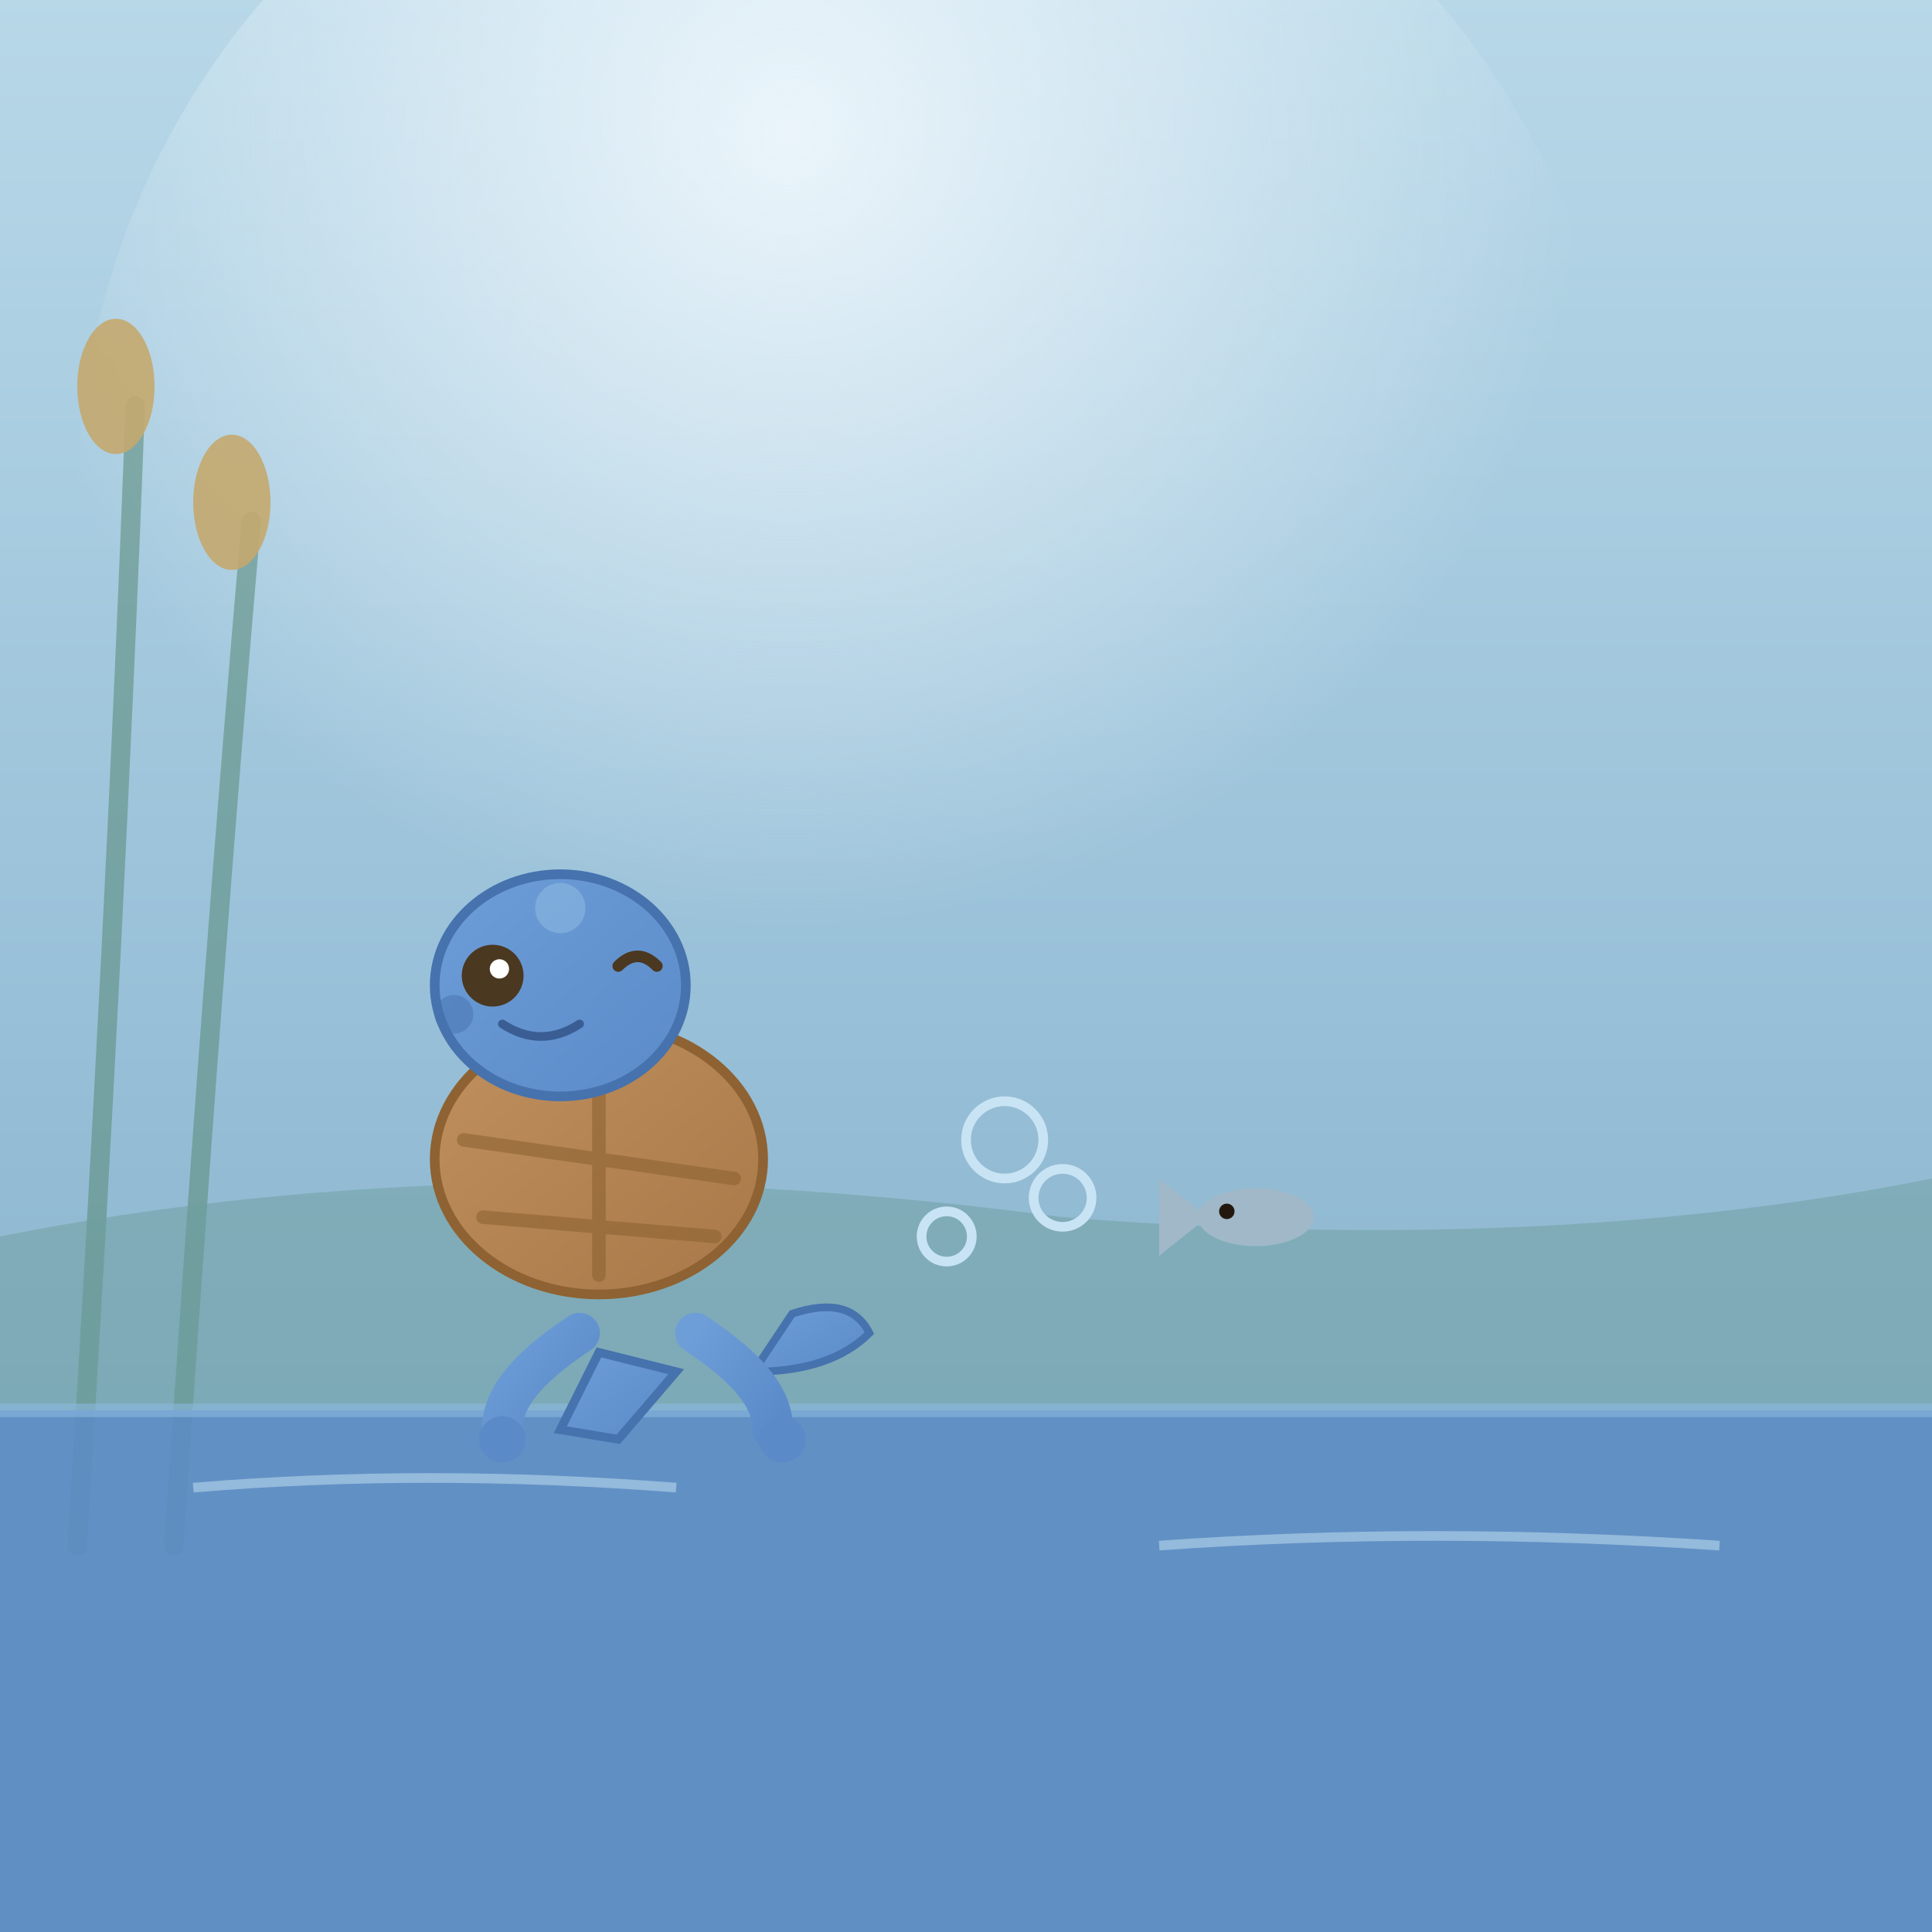
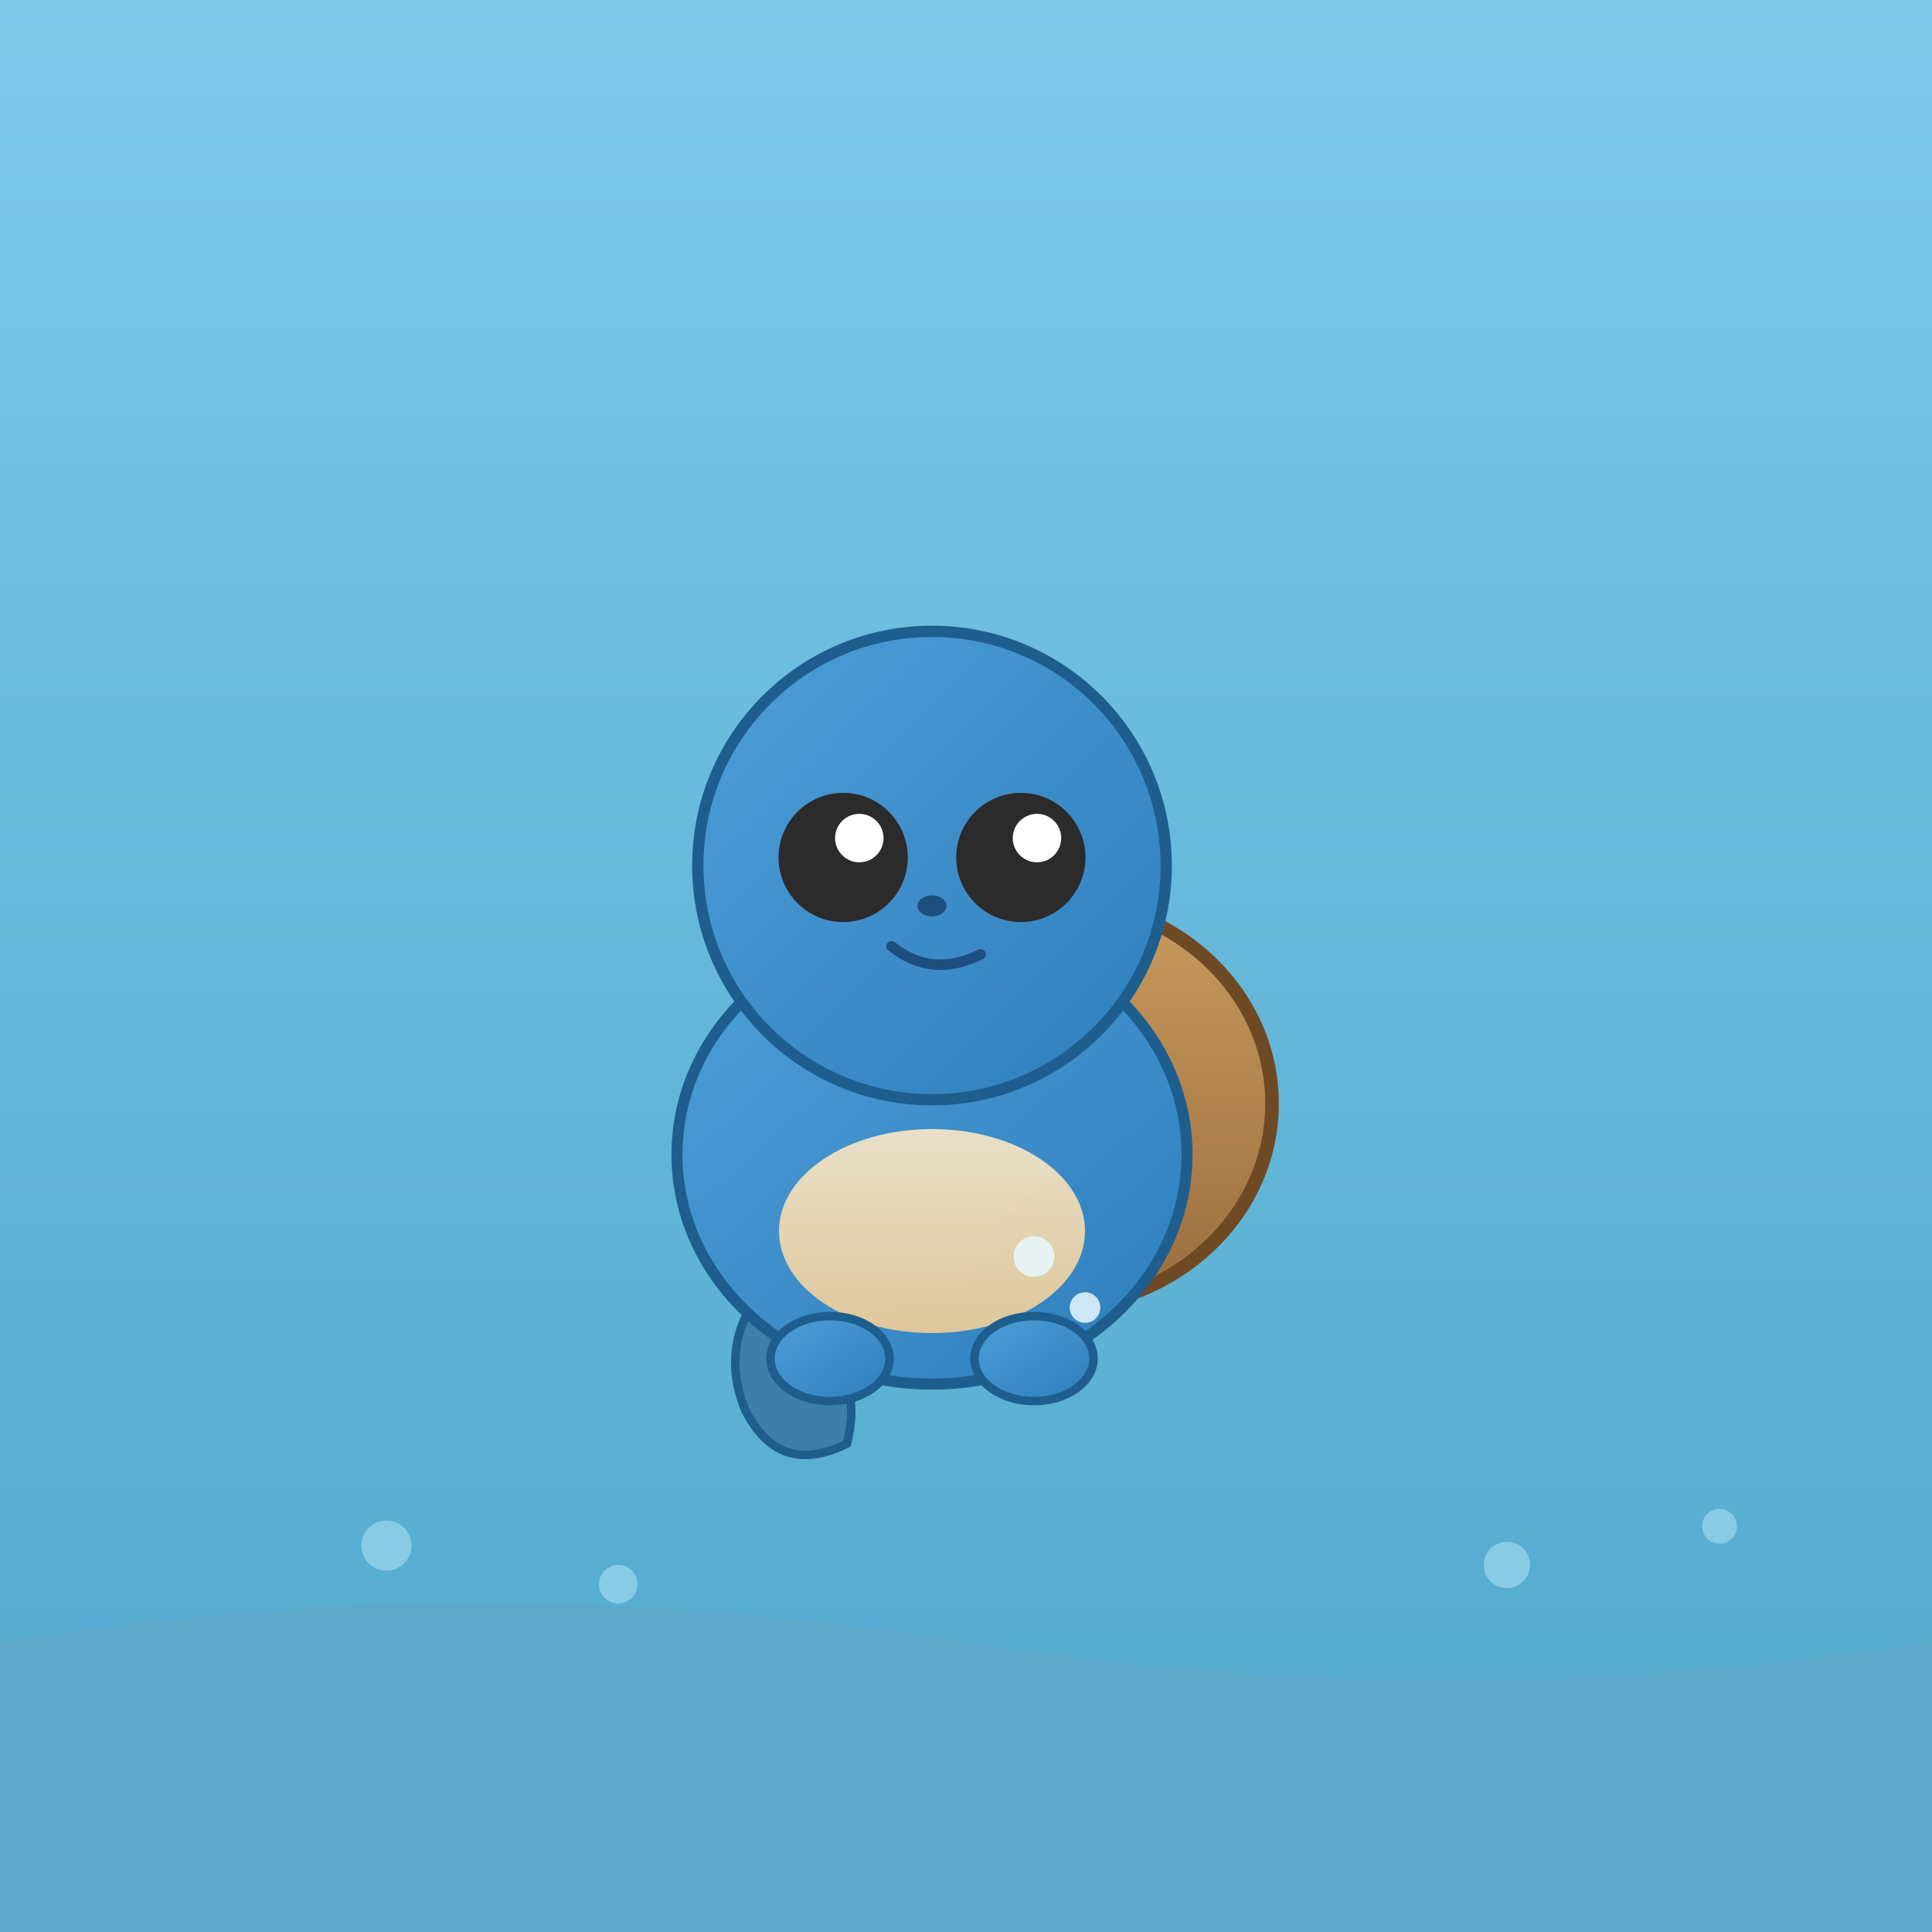
- <svg xmlns="http://www.w3.org/2000/svg" viewBox="0 0 200 200" role="img" aria-label="杰尼龟·一阶·水泡幼龟·水边吐泡泡捉弄小鱼">
+ <svg xmlns="http://www.w3.org/2000/svg" viewBox="0 0 200 200" role="img" aria-label="杰尼龟·一阶·水泡幼龟">
  <defs>
    <linearGradient id="bg" x1="0" y1="0" x2="0" y2="1">
-       <stop offset="0%" stop-color="#B8D8E8" />
-       <stop offset="52%" stop-color="#98C0D8" />
-       <stop offset="100%" stop-color="#7EAAC4" />
+       <stop offset="0%" stop-color="#7EC8E8" />
+       <stop offset="100%" stop-color="#4EA8CC" />
    </linearGradient>
-     <radialGradient id="glow" cx="46%" cy="26%" r="52%">
-       <stop offset="0%" stop-color="#F4FAFE" stop-opacity="0.85" />
-       <stop offset="100%" stop-color="#F4FAFE" stop-opacity="0" />
-     </radialGradient>
    <linearGradient id="skin" x1="0" y1="0" x2="1" y2="1">
-       <stop offset="0%" stop-color="#6E9ED8" />
-       <stop offset="100%" stop-color="#5A8AC8" />
+       <stop offset="0%" stop-color="#4E9ED8" />
+       <stop offset="100%" stop-color="#2E7EBC" />
    </linearGradient>
-     <linearGradient id="shell" x1="0" y1="0" x2="1" y2="1">
-       <stop offset="0%" stop-color="#C0905E" />
-       <stop offset="100%" stop-color="#A87848" />
+     <linearGradient id="belly" x1="0" y1="0" x2="0" y2="1">
+       <stop offset="0%" stop-color="#FCE8C8" />
+       <stop offset="100%" stop-color="#F0CE96" />
    </linearGradient>
+     <linearGradient id="shell" x1="0" y1="0" x2="0" y2="1">
+       <stop offset="0%" stop-color="#C89A5E" />
+       <stop offset="100%" stop-color="#9A6E3E" />
+     </linearGradient>
+     <g id="sq-head">
+       <circle cx="0" cy="0" r="29" fill="url(#skin)" stroke="#1E5E8E" stroke-width="1.4" />
+       <circle cx="-11" cy="-1" r="8" fill="#2B2B2B" />
+       <circle cx="-9" cy="-3.4" r="3" fill="#FFF" />
+       <circle cx="11" cy="-1" r="8" fill="#2B2B2B" />
+       <circle cx="13" cy="-3.4" r="3" fill="#FFF" />
+       <ellipse cx="0" cy="5" rx="1.8" ry="1.3" fill="#1E4E7E" />
+       <path d="M -5 10 Q 0 14 6 11" fill="none" stroke="#1E4E7E" stroke-width="1.3" stroke-linecap="round" />
+     </g>
  </defs>
  <rect width="200" height="200" fill="url(#bg)" />
-   <circle cx="88" cy="52" r="80" fill="url(#glow)">
-     <animate attributeName="opacity" values="0.85;0.6;0.85" dur="3s" repeatCount="indefinite" />
-   </circle>
-   <g stroke="#5E8E7E" stroke-width="2" stroke-linecap="round" opacity="0.6">
-     <path d="M 14 42 Q 12 96 8 160 M 26 54 Q 22 100 18 160" />
+   <path d="M 0 170 Q 50 162 100 170 Q 150 178 200 170 L 200 200 L 0 200 Z" fill="#5EA8CC" />
+   <g fill="#B8E8F8" opacity="0.5">
+     <circle cx="40" cy="160" r="2.6" />
+     <circle cx="64" cy="164" r="2" />
+     <circle cx="156" cy="162" r="2.4" />
+     <circle cx="178" cy="158" r="1.8" />
  </g>
-   <g fill="#C4A86E">
-     <ellipse cx="12" cy="40" rx="4" ry="7" opacity="0.9" />
-     <ellipse cx="24" cy="52" rx="4" ry="7" opacity="0.9" />
-     <animateTransform attributeName="transform" type="translate" values="0 0;-1 1;0 0" dur="3.4s" repeatCount="indefinite" />
-   </g>
-   <path d="M 0 128 Q 50 118 110 126 Q 160 130 200 122 L 200 200 L 0 200 Z" fill="#6E9E9E" opacity="0.5" />
-   <path d="M 0 146 L 200 146 L 200 200 L 0 200 Z" fill="#5A8AC8" opacity="0.8" />
-   <path d="M 0 146 L 200 146" stroke="#8AB8E0" stroke-width="1.4" opacity="0.6" />
-   <path d="M 20 154 Q 44 152 70 154 M 120 160 Q 148 158 178 160" stroke="#C8E4F4" stroke-width="1" opacity="0.5" fill="none" />
-   <g>
-     <ellipse cx="130" cy="126" rx="6" ry="3" fill="#A0B8C8" />
-     <path d="M 125 126 L 120 122 L 120 130 Z" fill="#A0B8C8" />
-     <circle cx="127" cy="125.4" r="0.8" fill="#24180E" />
-     <animateTransform attributeName="transform" type="translate" values="0 0;-8 -2;0 0" dur="3s" repeatCount="indefinite" />
-   </g>
-   <g stroke="#C8E4F4" stroke-width="1" fill="none">
-     <circle cx="104" cy="118" r="4">
-       <animateTransform attributeName="transform" type="translate" values="0 0;8 -10;0 0" dur="2.6s" repeatCount="indefinite" />
-       <animate attributeName="opacity" values="0.9;0.3;0.9" dur="2.6s" repeatCount="indefinite" />
-     </circle>
-     <circle cx="98" cy="128" r="2.6">
-       <animateTransform attributeName="transform" type="translate" values="0 0;10 -8;0 0" dur="2.2s" repeatCount="indefinite" />
-       <animate attributeName="opacity" values="0.8;0.3;0.8" dur="2.2s" repeatCount="indefinite" />
-     </circle>
-     <circle cx="110" cy="124" r="3">
-       <animateTransform attributeName="transform" type="translate" values="0 0;12 -14;0 0" dur="3s" repeatCount="indefinite" />
-       <animate attributeName="opacity" values="0.85;0.25;0.85" dur="3s" repeatCount="indefinite" />
-     </circle>
-   </g>
-   <g>
-     <animateTransform attributeName="transform" type="translate" values="0 0;0 -1;0 0" dur="2.6s" repeatCount="indefinite" />
-     <path d="M 62 140 L 58 148 L 64 149 L 70 142 Z" fill="url(#skin)" stroke="#4672AE" stroke-width="0.9" />
-     <path d="M 78 142 Q 86 142 90 138 Q 88 134 82 136 Q 80 139 78 142 Z" fill="url(#skin)" stroke="#4672AE" stroke-width="0.8" />
-     <path d="M 60 138 C 54 142 52 145 52 148" fill="none" stroke="url(#skin)" stroke-width="4.2" stroke-linecap="round" />
-     <circle cx="52" cy="149" r="2.4" fill="#5A8AC8" />
-     <path d="M 72 138 C 78 142 80 145 80 148" fill="none" stroke="url(#skin)" stroke-width="4.2" stroke-linecap="round" />
-     <circle cx="81" cy="149" r="2.4" fill="#5A8AC8" />
-   </g>
-   <ellipse cx="62" cy="120" rx="17" ry="14" fill="url(#shell)" stroke="#8E6232" stroke-width="1" />
-   <path d="M 62 108 L 62 132 M 48 118 L 76 122 M 50 126 L 74 128" stroke="#8E6232" stroke-width="1.4" stroke-linecap="round" opacity="0.6" />
-   <g>
-     <ellipse cx="58" cy="102" rx="13" ry="11.5" fill="url(#skin)" stroke="#4672AE" stroke-width="1" />
-     <path d="M 52 106 Q 56 108.6 60 106" fill="none" stroke="#3A5E94" stroke-width="0.9" stroke-linecap="round" />
-     <circle cx="51" cy="101" r="3.2" fill="#4A3820" />
-     <circle cx="51.7" cy="100.3" r="1" fill="#FFF" />
-     <path d="M 64 100 Q 66 98 68 100" stroke="#4A3820" stroke-width="1.2" stroke-linecap="round" fill="none" />
-     <circle cx="47" cy="105" r="2" fill="#4672AE" opacity="0.5" />
-     <circle cx="58" cy="94" r="2.6" fill="#8AB8E0" opacity="0.6" />
-   </g>
-   <g fill="#F4FAFE">
-     <circle cx="40" cy="104">
-       <animate attributeName="cy" values="104;94;104" dur="3.2s" repeatCount="indefinite" />
-       <animate attributeName="opacity" values="0.6;0.15;0.6" dur="3.2s" repeatCount="indefinite" />
-     </circle>
-     <circle cx="160" cy="86">
-       <animate attributeName="cy" values="86;76;86" dur="3.6s" repeatCount="indefinite" />
-       <animate attributeName="opacity" values="0.5;0.12;0.5" dur="3.6s" repeatCount="indefinite" />
-     </circle>
+   <g transform="translate(100,116) scale(0.88)">
+     <animateTransform attributeName="transform" type="translate" values="100 116;100 113;100 116" dur="2.2s" repeatCount="indefinite" />
+     <path d="M -20 16 Q -30 24 -26 34 Q -22 42 -14 38 Q -12 30 -18 26 Z" fill="#3E7EAC" stroke="#1E5E8E" stroke-width="1" />
+     <ellipse cx="10" cy="-2" rx="26" ry="24" fill="url(#shell)" stroke="#6E4A24" stroke-width="1.6" />
+     <path d="M 6 -18 Q 18 -8 12 14 Q 2 22 -8 8 Q -6 -10 6 -18 Z" fill="#B87E4E" opacity="0.6" />
+     <ellipse cx="-4" cy="4" rx="30" ry="27" fill="url(#skin)" stroke="#1E5E8E" stroke-width="1.3" />
+     <ellipse cx="-4" cy="13" rx="18" ry="12" fill="url(#belly)" opacity="0.9" />
+     <ellipse cx="-16" cy="28" rx="7" ry="5" fill="url(#skin)" stroke="#1E5E8E" stroke-width="1" />
+     <ellipse cx="8" cy="28" rx="7" ry="5" fill="url(#skin)" stroke="#1E5E8E" stroke-width="1" />
+     <use href="#sq-head" transform="translate(-4,-30) scale(0.95)" />
+     <g fill="#E8F8FF" opacity="0.85">
+       <circle cx="8" cy="16" r="2.4">
+         <animate attributeName="cy" values="16;4;16" dur="2s" repeatCount="indefinite" />
+         <animate attributeName="opacity" values="0.85;0.2;0.85" dur="2s" repeatCount="indefinite" />
+       </circle>
+       <circle cx="14" cy="22" r="1.8">
+         <animate attributeName="cy" values="22;10;22" dur="2.4s" repeatCount="indefinite" />
+         <animate attributeName="opacity" values="0.8;0.15;0.8" dur="2.4s" repeatCount="indefinite" />
+       </circle>
+     </g>
  </g>
</svg>
